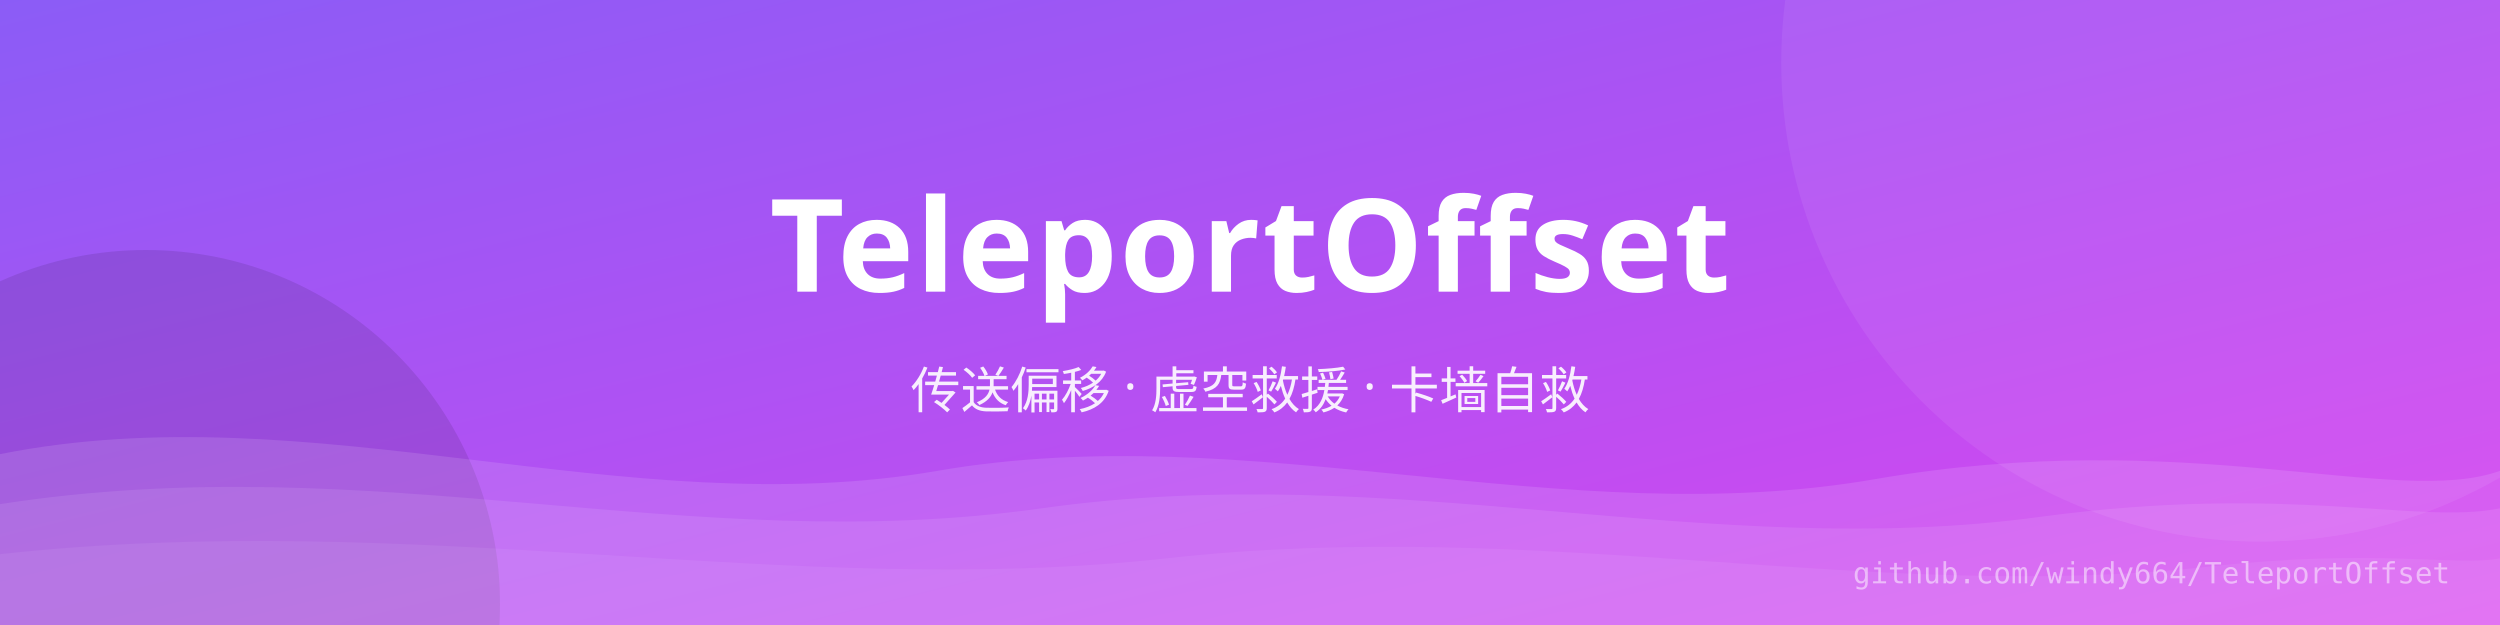
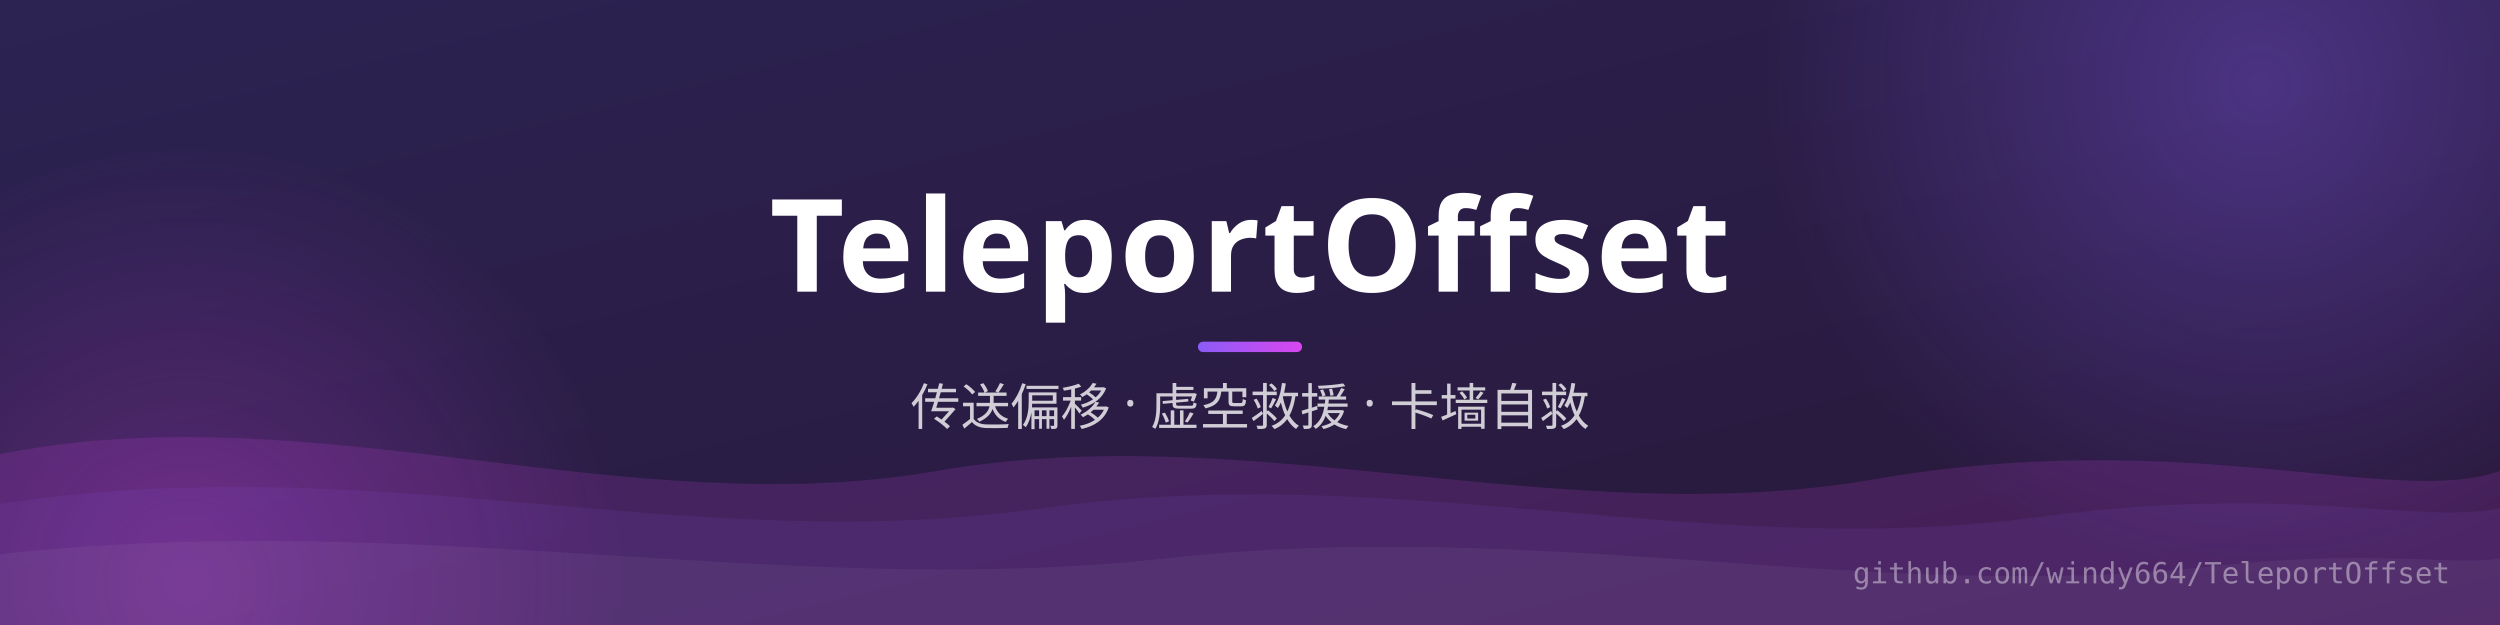
<svg xmlns="http://www.w3.org/2000/svg" width="1200" height="300" viewBox="0 0 1200 300" role="img" aria-label="TeleportOffset">
  <defs>
    <linearGradient id="bg" x1="0" y1="0" x2="1" y2="1">
+       <stop offset="0" stop-color="#2c2353" />
+       <stop offset="1" stop-color="#281738" />
+     </linearGradient>
+     <radialGradient id="glow1" cx="0.5" cy="0.5" r="0.5">
+       <stop offset="0" stop-color="#8b5cf6" stop-opacity="0.35" />
+       <stop offset="1" stop-color="#8b5cf6" stop-opacity="0" />
+     </radialGradient>
+     <radialGradient id="glow2" cx="0.5" cy="0.5" r="0.5">
+       <stop offset="0" stop-color="#d946ef" stop-opacity="0.28" />
+       <stop offset="1" stop-color="#d946ef" stop-opacity="0" />
+     </radialGradient>
+     <linearGradient id="accent" x1="0" y1="0" x2="1" y2="0">
      <stop offset="0" stop-color="#8b5cf6" />
      <stop offset="1" stop-color="#d946ef" />
    </linearGradient>
  </defs>
  <rect width="1200" height="300" fill="url(#bg)" />
-   <circle cx="1085" cy="30" r="230" fill="#ffffff" opacity="0.07" />
-   <circle cx="70" cy="290" r="170" fill="#000000" opacity="0.10" />
-   <path d="M0,218 C150,188 300,252 450,226 C600,200 750,256 900,230 C1050,204 1150,244 1200,226 L1200,300 L0,300 Z" fill="#ffffff" opacity="0.12" />
-   <path d="M0,242 C180,214 330,268 500,244 C670,220 820,270 980,248 C1100,232 1160,252 1200,244 L1200,300 L0,300 Z" fill="#ffffff" opacity="0.09" />
-   <path d="M0,266 C200,244 380,288 560,268 C740,248 900,290 1060,272 C1140,263 1180,272 1200,268 L1200,300 L0,300 Z" fill="#ffffff" opacity="0.06" />
+   <circle cx="1085" cy="40" r="240" fill="url(#glow1)" />
+   <circle cx="90" cy="280" r="210" fill="url(#glow2)" />
+   <path d="M0,218 C150,188 300,252 450,226 C600,200 750,256 900,230 C1050,204 1150,244 1200,226 L1200,300 L0,300 Z" fill="#d946ef" opacity="0.16" />
+   <path d="M0,242 C180,214 330,268 500,244 C670,220 820,270 980,248 C1100,232 1160,252 1200,244 L1200,300 L0,300 Z" fill="#8b5cf6" opacity="0.1" />
+   <path d="M0,266 C200,244 380,288 560,268 C740,248 900,290 1060,272 C1140,263 1180,272 1200,268 L1200,300 L0,300 Z" fill="#ffffff" opacity="0.05" />
  <text x="600" y="140" text-anchor="middle" font-family="'Segoe UI','PingFang SC','Noto Sans SC','Microsoft YaHei',sans-serif" font-size="62" font-weight="700" fill="#ffffff" letter-spacing="1">TeleportOffset</text>
-   <text x="600" y="196" text-anchor="middle" font-family="'Segoe UI','PingFang SC','Noto Sans SC','Microsoft YaHei',sans-serif" font-size="24" fill="#ffffff" opacity="0.9">传送偏移 · 虚空救援 · 卡墙自救</text>
-   <text x="1176" y="280" text-anchor="end" font-family="ui-monospace,'Cascadia Code',Consolas,monospace" font-size="14" fill="#ffffff" opacity="0.5">github.com/windy664/TeleportOffset</text>
+   <rect x="575" y="164" width="50" height="5" rx="2.5" fill="url(#accent)" />
+   <text x="600" y="204" text-anchor="middle" font-family="'Segoe UI','PingFang SC','Noto Sans SC','Microsoft YaHei',sans-serif" font-size="24" fill="#ffffff" opacity="0.78">传送偏移 · 虚空救援 · 卡墙自救</text>
+   <text x="1176" y="280" text-anchor="end" font-family="ui-monospace,'Cascadia Code',Consolas,monospace" font-size="14" fill="#ffffff" opacity="0.42">github.com/windy664/TeleportOffset</text>
</svg>
